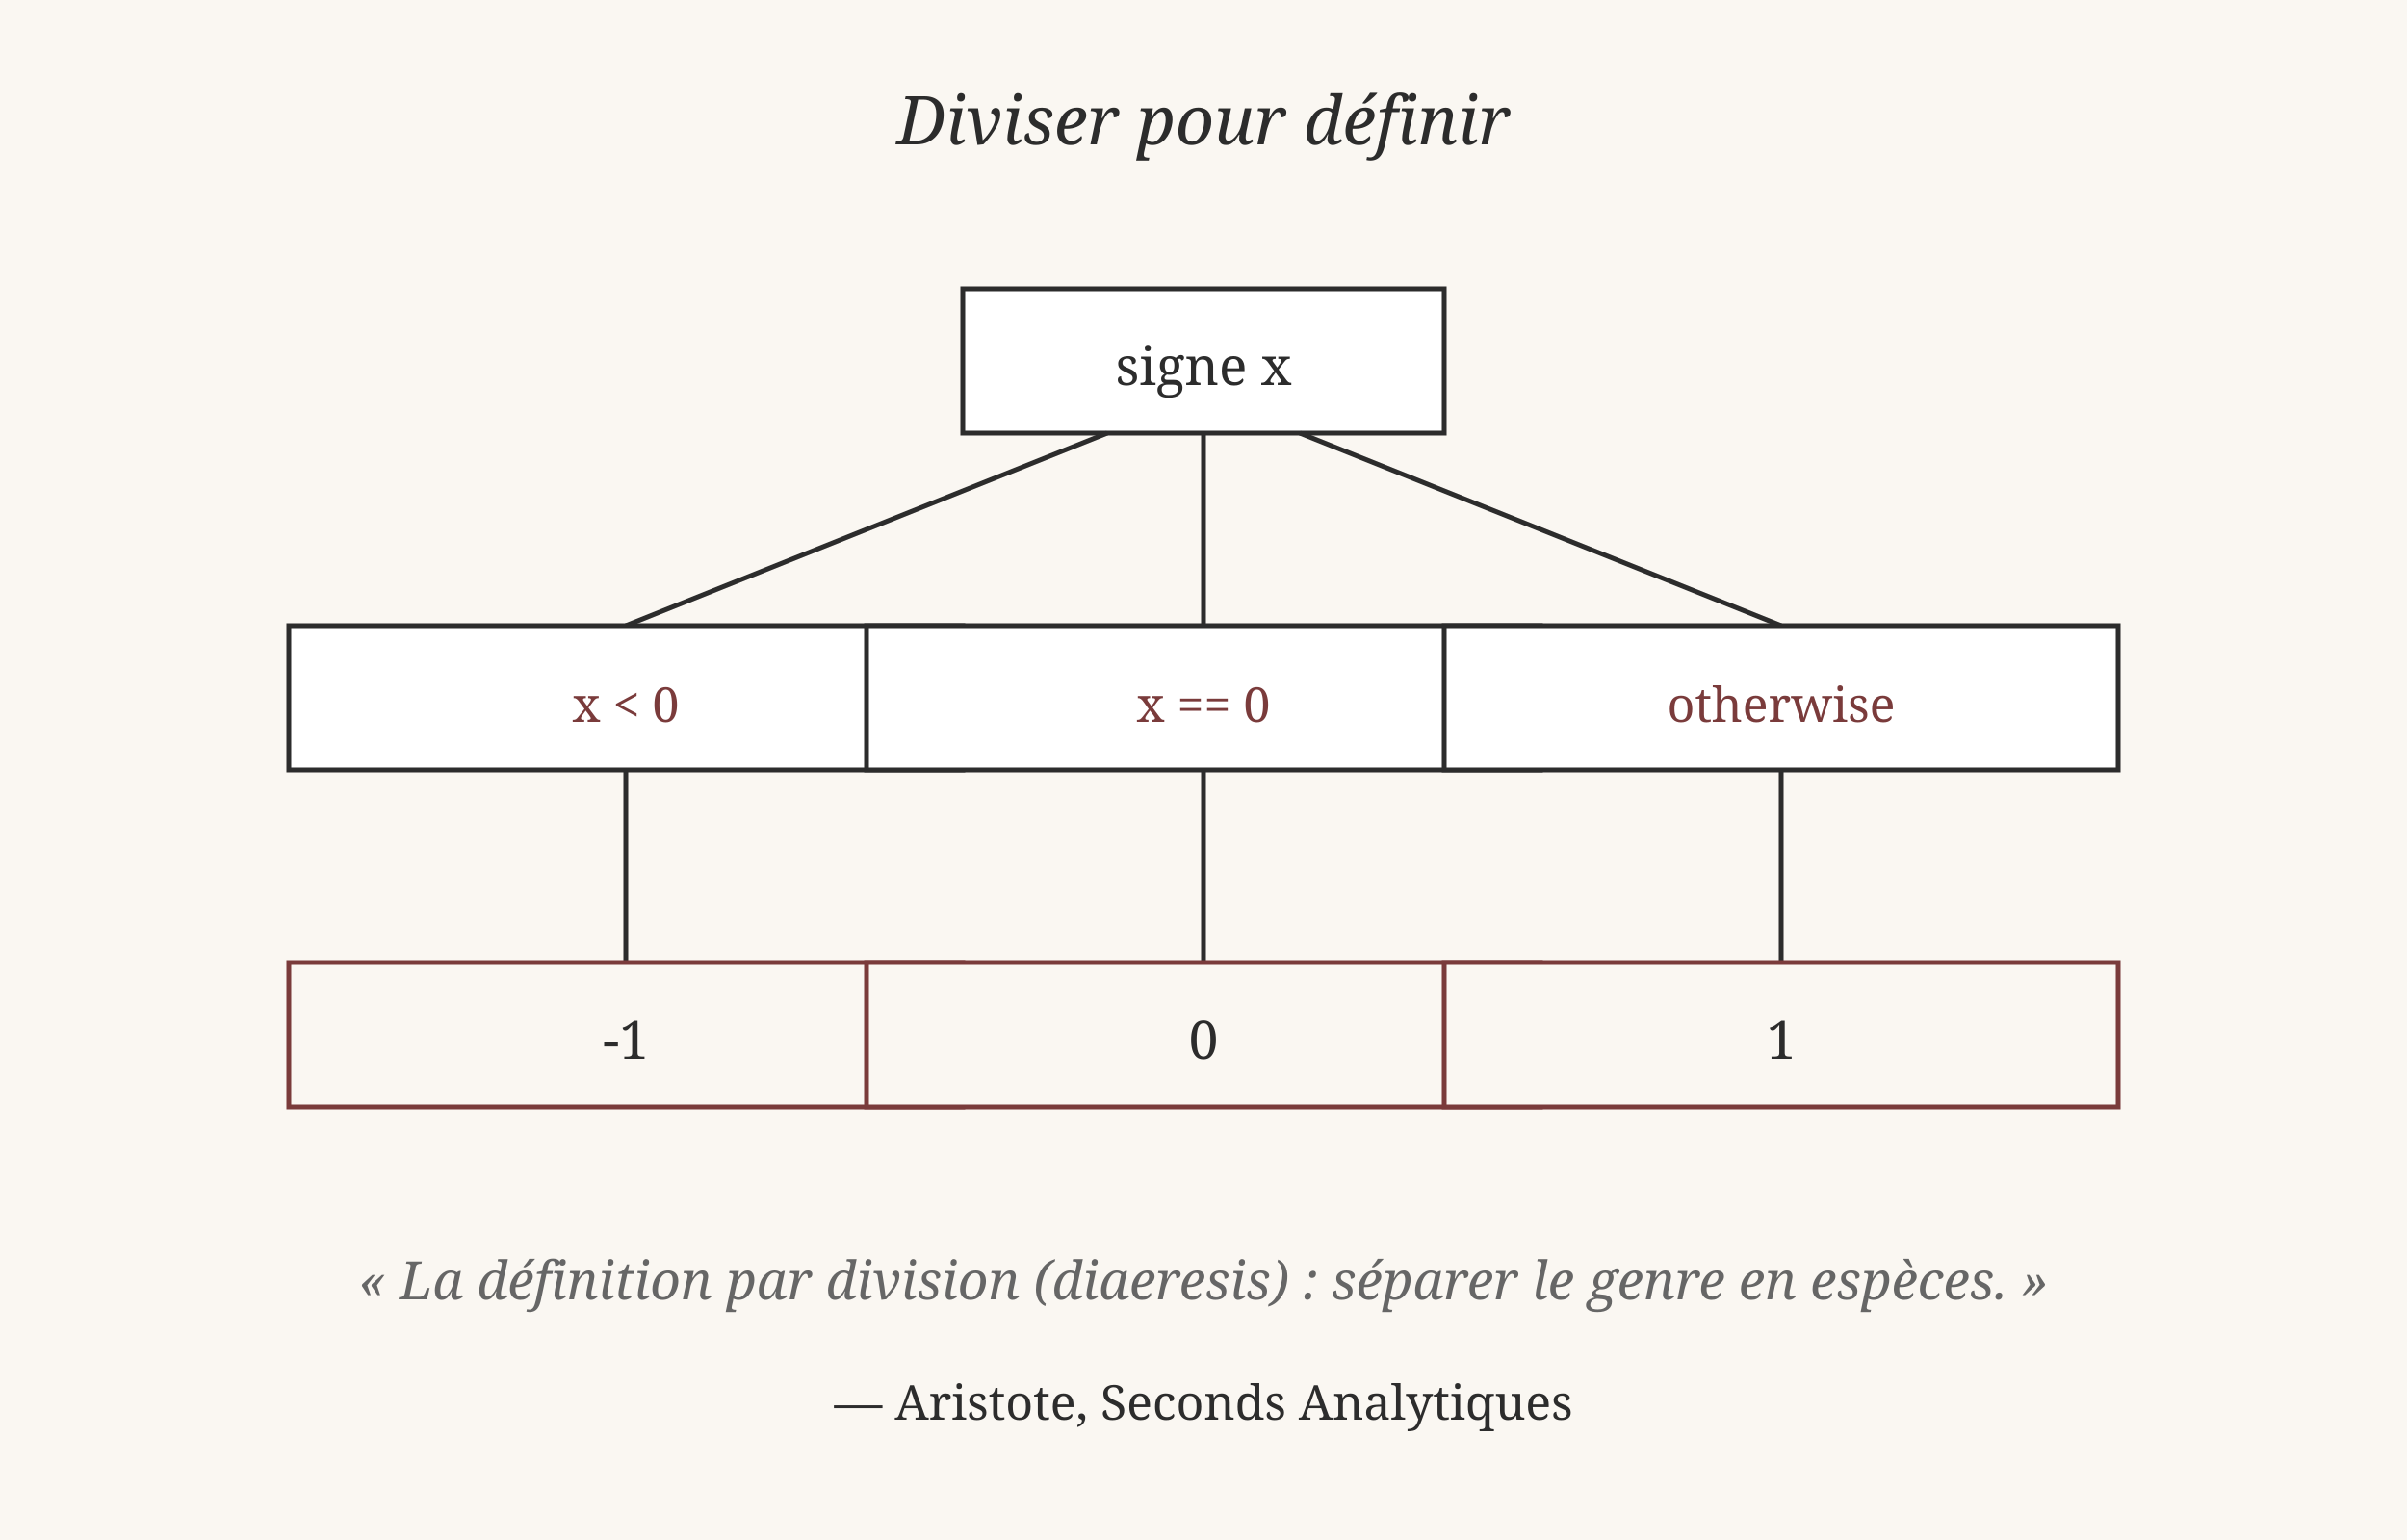
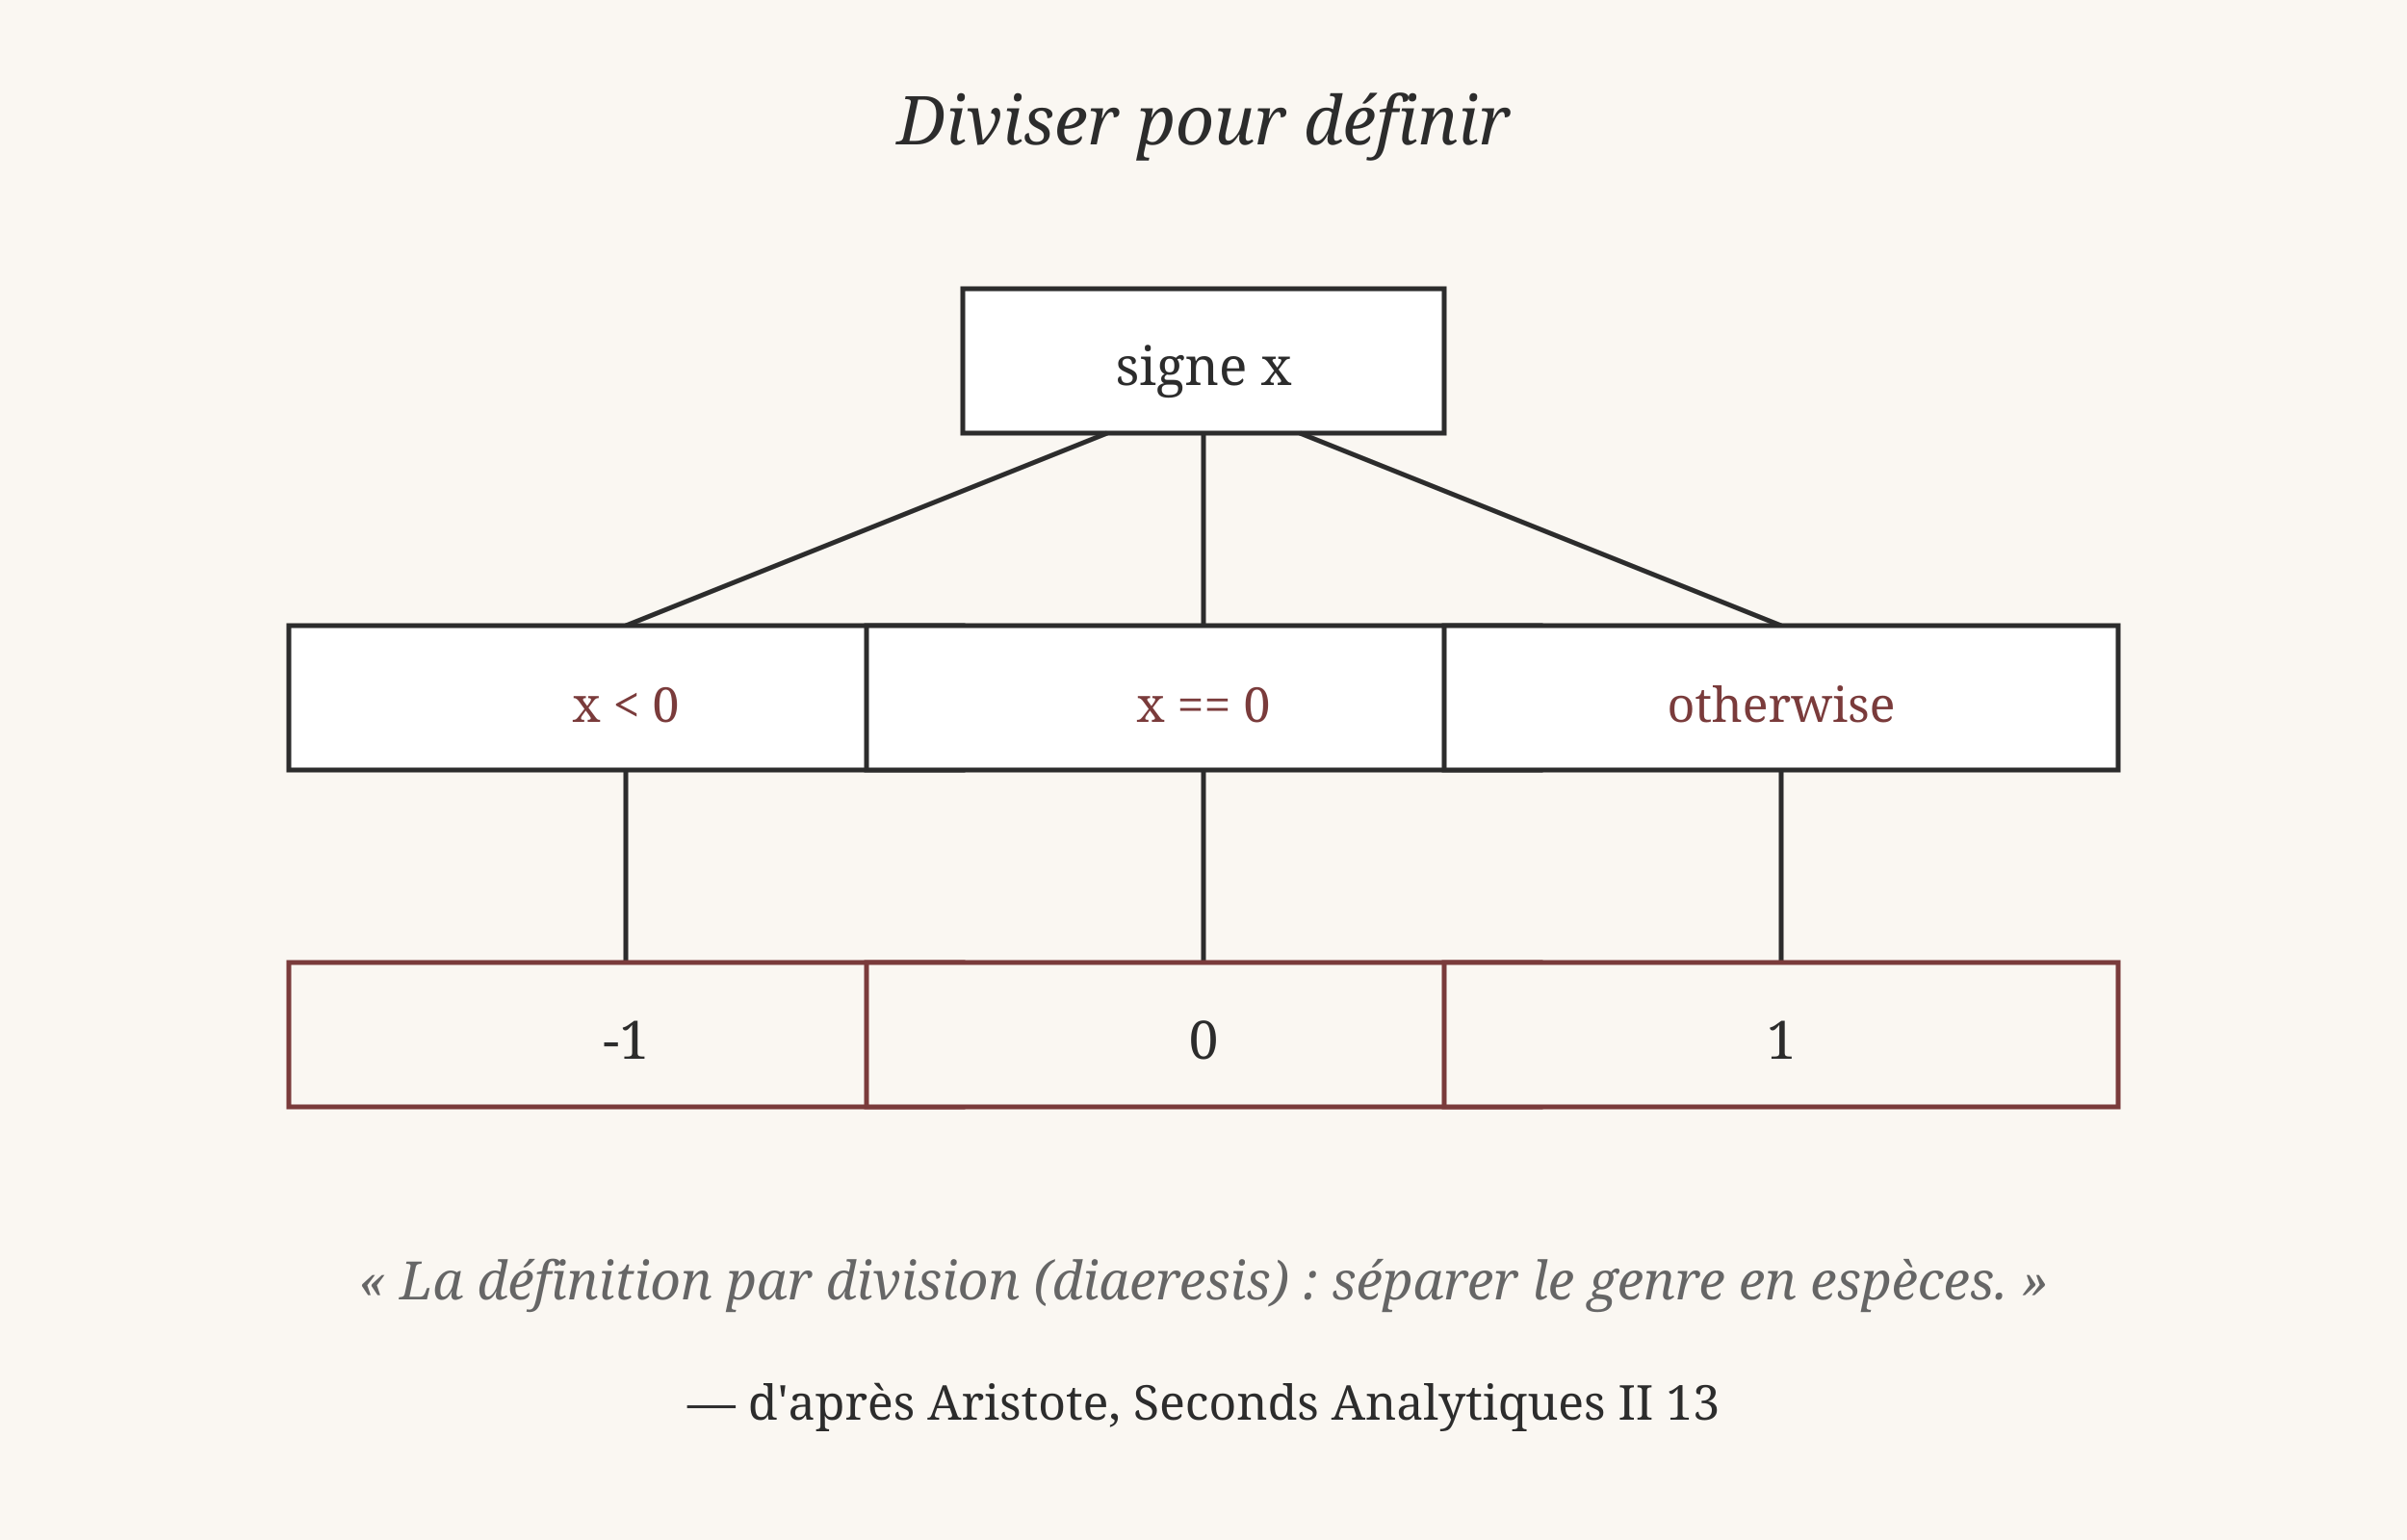
<svg xmlns="http://www.w3.org/2000/svg" viewBox="0 0 500 320" font-family="Georgia, serif">
  <rect width="500" height="320" fill="#faf7f2" />
  <text x="250" y="30" text-anchor="middle" font-size="14" font-style="italic" fill="#2c2c2c">
    Diviser pour définir
  </text>
  <g>
    <rect x="200" y="60" width="100" height="30" fill="#fff" stroke="#2c2c2c" stroke-width="1" />
    <text x="250" y="80" text-anchor="middle" font-size="11" fill="#2c2c2c">signe x</text>
  </g>
  <g>
    <path d="M 230 90 L 130 130" fill="none" stroke="#2c2c2c" stroke-width="1" />
    <path d="M 250 90 L 250 130" fill="none" stroke="#2c2c2c" stroke-width="1" />
    <path d="M 270 90 L 370 130" fill="none" stroke="#2c2c2c" stroke-width="1" />
  </g>
  <g>
    <rect x="60" y="130" width="140" height="30" fill="#fff" stroke="#2c2c2c" stroke-width="1" />
    <text x="130" y="150" text-anchor="middle" font-size="10" fill="#7a3b3b">x &lt; 0</text>
    <rect x="180" y="130" width="140" height="30" fill="#fff" stroke="#2c2c2c" stroke-width="1" />
    <text x="250" y="150" text-anchor="middle" font-size="10" fill="#7a3b3b">x == 0</text>
    <rect x="300" y="130" width="140" height="30" fill="#fff" stroke="#2c2c2c" stroke-width="1" />
    <text x="370" y="150" text-anchor="middle" font-size="10" fill="#7a3b3b">otherwise</text>
  </g>
  <g>
    <path d="M 130 160 L 130 200" fill="none" stroke="#2c2c2c" stroke-width="1" />
    <path d="M 250 160 L 250 200" fill="none" stroke="#2c2c2c" stroke-width="1" />
    <path d="M 370 160 L 370 200" fill="none" stroke="#2c2c2c" stroke-width="1" />
  </g>
  <g>
    <rect x="60" y="200" width="140" height="30" fill="#faf7f2" stroke="#7a3b3b" stroke-width="1" />
    <text x="130" y="220" text-anchor="middle" font-size="11" fill="#2c2c2c">-1</text>
    <rect x="180" y="200" width="140" height="30" fill="#faf7f2" stroke="#7a3b3b" stroke-width="1" />
    <text x="250" y="220" text-anchor="middle" font-size="11" fill="#2c2c2c">0</text>
    <rect x="300" y="200" width="140" height="30" fill="#faf7f2" stroke="#7a3b3b" stroke-width="1" />
    <text x="370" y="220" text-anchor="middle" font-size="11" fill="#2c2c2c">1</text>
  </g>
  <text x="250" y="270" text-anchor="middle" font-size="11" fill="#666" font-style="italic">
    « La définition par division (diaeresis) : séparer le genre en espèces. »
  </text>
-   <text x="250" y="295" text-anchor="middle" font-size="10" fill="#2c2c2c">— Aristote, Seconds Analytiques</text>
+   <text x="250" y="295" text-anchor="middle" font-size="10" fill="#2c2c2c">— d'après Aristote, Seconds Analytiques II 13</text>
</svg>
